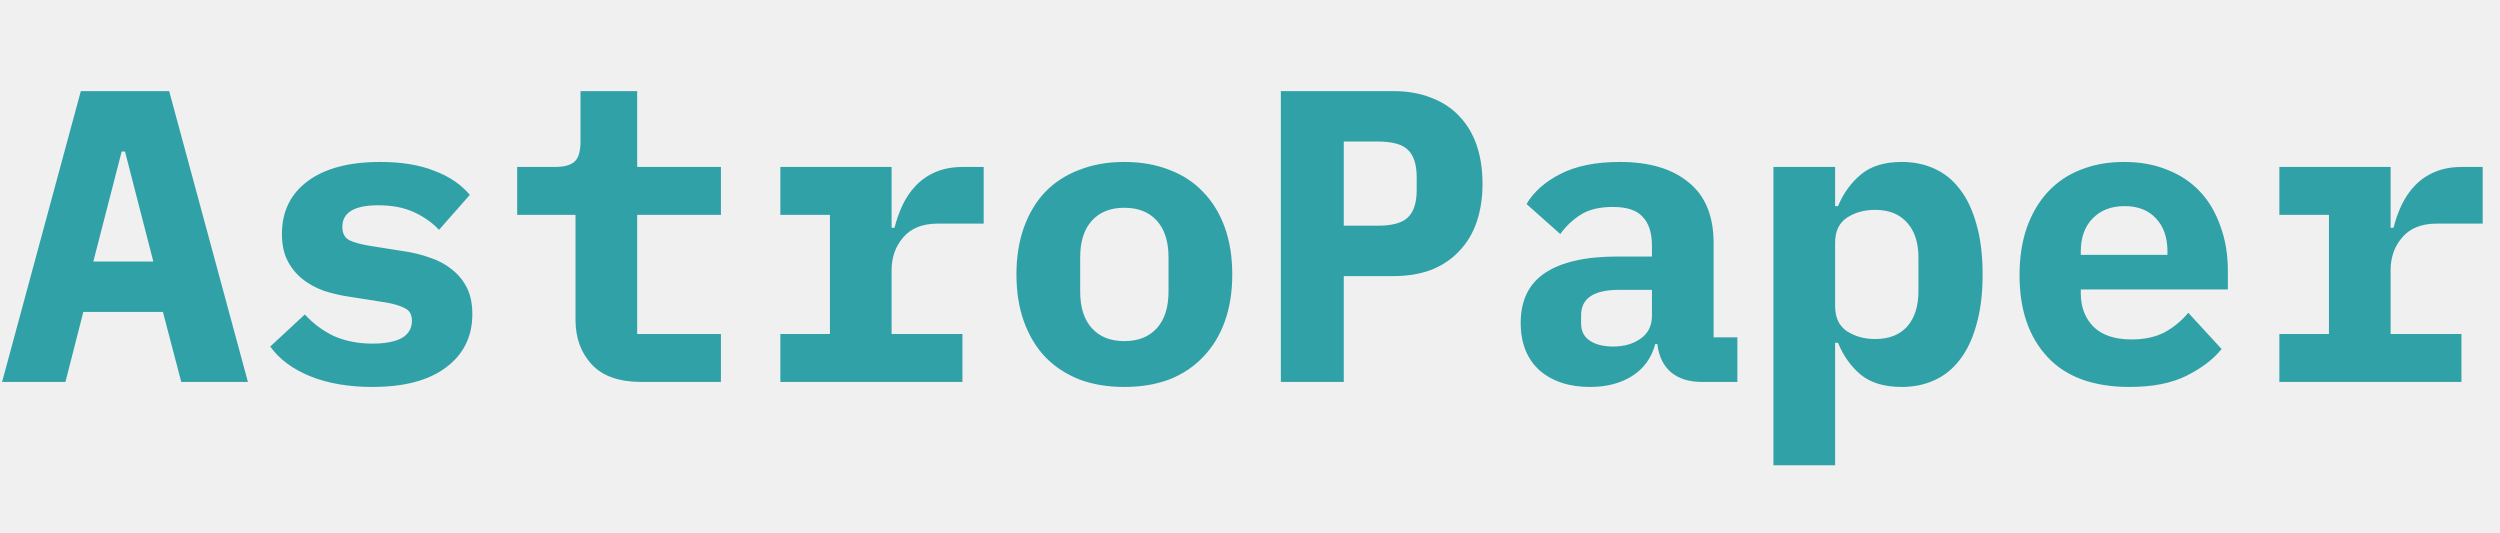
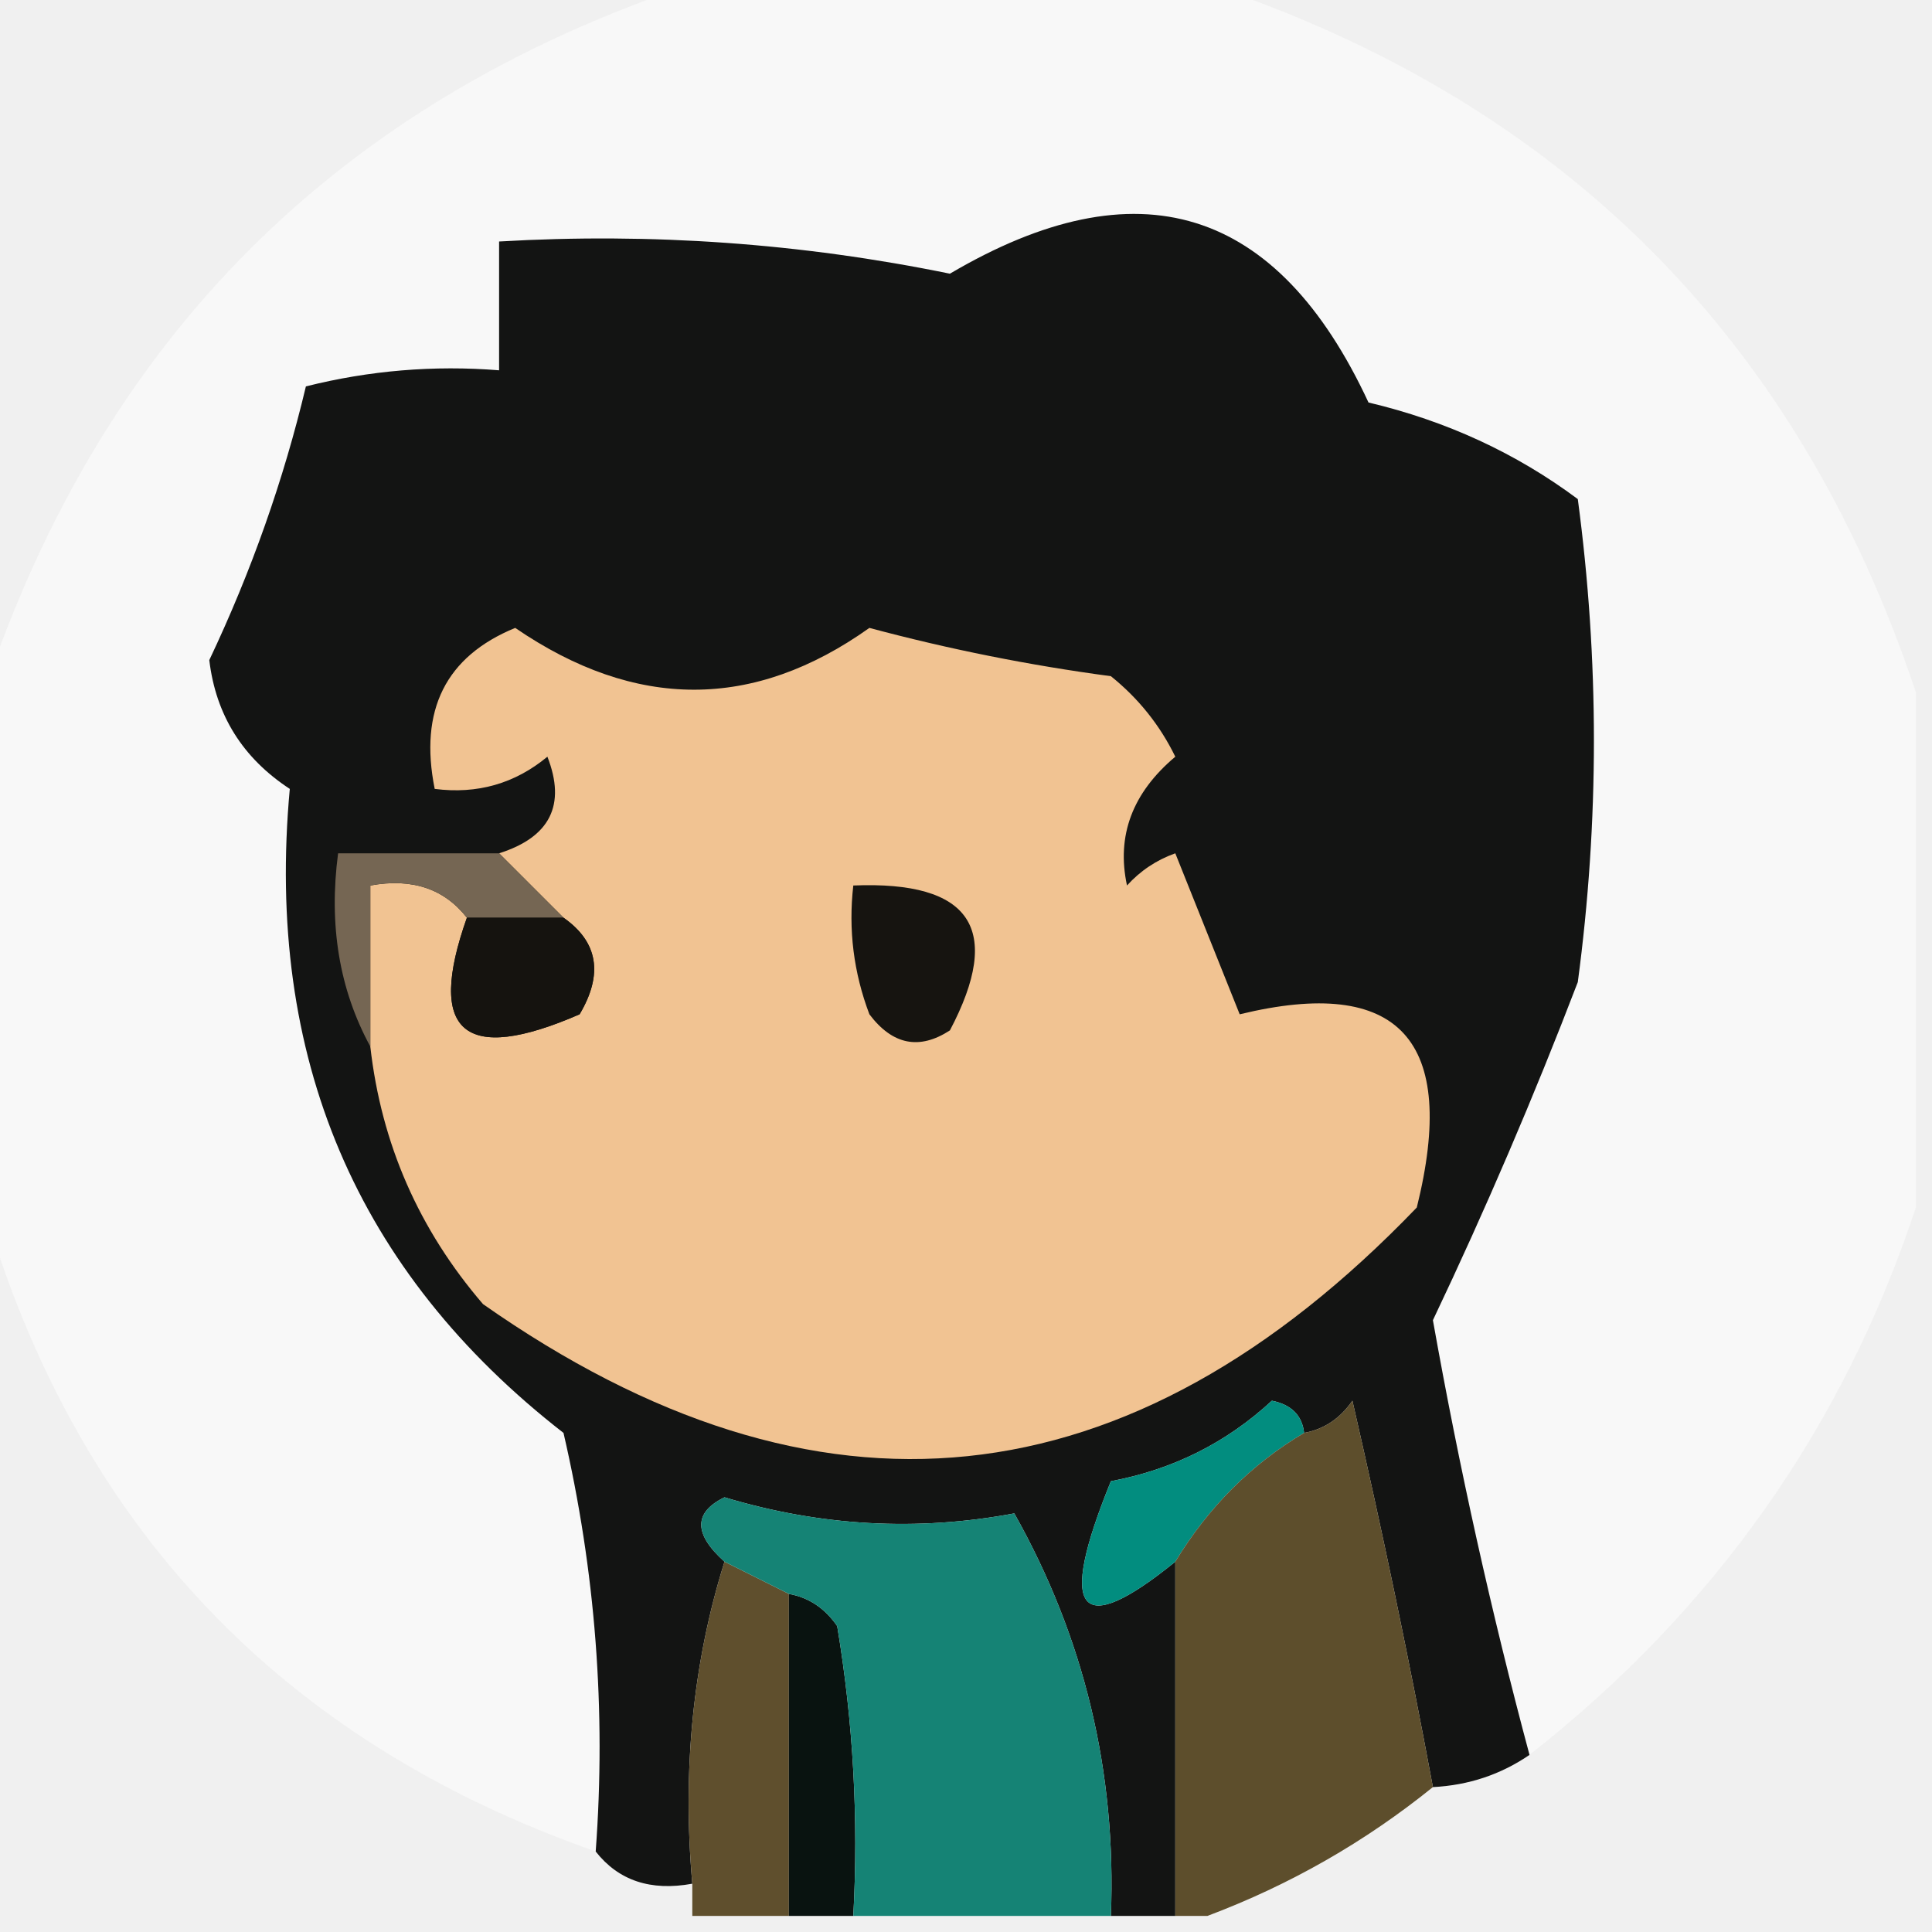
- <svg xmlns="http://www.w3.org/2000/svg" width="216" height="46" viewBox="0 0 216 46" fill="none">
-   <g clip-path="url(#clip0_1954_681)">
-     <path d="M15.66 33L14.076 26.952H7.2L5.652 33H0.18L6.984 7.872H14.616L21.42 33H15.66ZM10.8 13.092H10.512L8.064 22.596H13.248L10.8 13.092ZM32.17 33.432C30.106 33.432 28.306 33.12 26.77 32.496C25.258 31.872 24.118 31.02 23.35 29.94L26.338 27.168C27.058 27.96 27.898 28.584 28.858 29.04C29.842 29.472 30.958 29.688 32.206 29.688C33.262 29.688 34.09 29.532 34.69 29.22C35.29 28.884 35.59 28.38 35.59 27.708C35.59 27.18 35.386 26.82 34.978 26.628C34.57 26.412 34.006 26.244 33.286 26.124L30.298 25.656C29.458 25.536 28.678 25.356 27.958 25.116C27.238 24.852 26.614 24.504 26.086 24.072C25.558 23.64 25.138 23.112 24.826 22.488C24.514 21.864 24.358 21.108 24.358 20.22C24.358 18.276 25.102 16.752 26.59 15.648C28.078 14.544 30.166 13.992 32.854 13.992C34.678 13.992 36.226 14.244 37.498 14.748C38.794 15.228 39.826 15.924 40.594 16.836L37.93 19.86C37.378 19.26 36.67 18.756 35.806 18.348C34.942 17.94 33.898 17.736 32.674 17.736C30.61 17.736 29.578 18.36 29.578 19.608C29.578 20.16 29.782 20.544 30.19 20.76C30.598 20.952 31.162 21.108 31.882 21.228L34.834 21.696C35.674 21.816 36.454 22.008 37.174 22.272C37.894 22.512 38.518 22.848 39.046 23.28C39.598 23.712 40.03 24.24 40.342 24.864C40.654 25.488 40.81 26.244 40.81 27.132C40.81 29.076 40.054 30.612 38.542 31.74C37.054 32.868 34.93 33.432 32.17 33.432ZM55.412 33C53.492 33 52.064 32.496 51.128 31.488C50.192 30.48 49.724 29.196 49.724 27.636V18.564H44.684V14.424H47.96C48.752 14.424 49.316 14.268 49.652 13.956C49.988 13.644 50.156 13.068 50.156 12.228V7.872H55.052V14.424H62.288V18.564H55.052V28.86H62.288V33H55.412ZM67.422 28.86H71.706V18.564H67.422V14.424H77.034V19.68H77.286C77.454 19.008 77.682 18.36 77.97 17.736C78.282 17.088 78.666 16.524 79.122 16.044C79.602 15.54 80.178 15.144 80.85 14.856C81.522 14.568 82.314 14.424 83.226 14.424H84.99V19.32H81.03C79.71 19.32 78.714 19.716 78.042 20.508C77.37 21.276 77.034 22.224 77.034 23.352V28.86H83.154V33H67.422V28.86ZM97.144 33.432C95.704 33.432 94.408 33.216 93.256 32.784C92.104 32.328 91.12 31.68 90.304 30.84C89.512 30 88.9 28.98 88.468 27.78C88.036 26.58 87.82 25.224 87.82 23.712C87.82 22.2 88.036 20.844 88.468 19.644C88.9 18.444 89.512 17.424 90.304 16.584C91.12 15.744 92.104 15.108 93.256 14.676C94.408 14.22 95.704 13.992 97.144 13.992C98.584 13.992 99.88 14.22 101.032 14.676C102.184 15.108 103.156 15.744 103.948 16.584C104.764 17.424 105.388 18.444 105.82 19.644C106.252 20.844 106.468 22.2 106.468 23.712C106.468 25.224 106.252 26.58 105.82 27.78C105.388 28.98 104.764 30 103.948 30.84C103.156 31.68 102.184 32.328 101.032 32.784C99.88 33.216 98.584 33.432 97.144 33.432ZM97.144 29.472C98.344 29.472 99.28 29.1 99.952 28.356C100.624 27.612 100.96 26.556 100.96 25.188V22.236C100.96 20.868 100.624 19.812 99.952 19.068C99.28 18.324 98.344 17.952 97.144 17.952C95.944 17.952 95.008 18.324 94.336 19.068C93.664 19.812 93.328 20.868 93.328 22.236V25.188C93.328 26.556 93.664 27.612 94.336 28.356C95.008 29.1 95.944 29.472 97.144 29.472ZM110.666 33V7.872H120.386C121.61 7.872 122.702 8.064 123.662 8.448C124.622 8.808 125.426 9.336 126.074 10.032C126.746 10.728 127.25 11.568 127.586 12.552C127.922 13.536 128.09 14.64 128.09 15.864C128.09 17.088 127.922 18.192 127.586 19.176C127.25 20.16 126.746 21 126.074 21.696C125.426 22.392 124.622 22.932 123.662 23.316C122.702 23.676 121.61 23.856 120.386 23.856H116.102V33H110.666ZM116.102 19.5H119.018C120.29 19.5 121.166 19.26 121.646 18.78C122.15 18.3 122.402 17.508 122.402 16.404V15.324C122.402 14.22 122.15 13.428 121.646 12.948C121.166 12.468 120.29 12.228 119.018 12.228H116.102V19.5ZM147.048 33C145.944 33 145.056 32.724 144.384 32.172C143.712 31.596 143.316 30.78 143.196 29.724H143.016C142.68 30.948 142.008 31.872 141 32.496C140.016 33.12 138.804 33.432 137.364 33.432C135.564 33.432 134.112 32.952 133.008 31.992C131.928 31.008 131.388 29.64 131.388 27.888C131.388 25.944 132.096 24.504 133.512 23.568C134.928 22.632 137.004 22.164 139.74 22.164H142.728V21.228C142.728 20.124 142.464 19.296 141.936 18.744C141.432 18.168 140.568 17.88 139.344 17.88C138.216 17.88 137.304 18.096 136.608 18.528C135.912 18.96 135.312 19.524 134.808 20.22L131.892 17.628C132.516 16.572 133.488 15.708 134.808 15.036C136.152 14.34 137.868 13.992 139.956 13.992C142.5 13.992 144.48 14.58 145.896 15.756C147.336 16.908 148.056 18.66 148.056 21.012V29.148H150.108V33H147.048ZM139.38 29.94C140.316 29.94 141.108 29.712 141.756 29.256C142.404 28.8 142.728 28.14 142.728 27.276V25.044H139.884C137.7 25.044 136.608 25.776 136.608 27.24V27.96C136.608 28.608 136.86 29.1 137.364 29.436C137.868 29.772 138.54 29.94 139.38 29.94ZM153.226 14.424H158.554V17.808H158.806C159.262 16.704 159.922 15.792 160.786 15.072C161.65 14.352 162.826 13.992 164.314 13.992C165.346 13.992 166.282 14.184 167.122 14.568C167.986 14.952 168.718 15.54 169.318 16.332C169.942 17.124 170.422 18.132 170.758 19.356C171.118 20.58 171.298 22.032 171.298 23.712C171.298 25.392 171.118 26.844 170.758 28.068C170.422 29.292 169.942 30.3 169.318 31.092C168.718 31.884 167.986 32.472 167.122 32.856C166.282 33.24 165.346 33.432 164.314 33.432C162.826 33.432 161.65 33.084 160.786 32.388C159.922 31.668 159.262 30.744 158.806 29.616H158.554V40.2H153.226V14.424ZM162.01 29.292C163.21 29.292 164.134 28.932 164.782 28.212C165.43 27.468 165.754 26.448 165.754 25.152V22.272C165.754 20.976 165.43 19.968 164.782 19.248C164.134 18.504 163.21 18.132 162.01 18.132C161.074 18.132 160.258 18.36 159.562 18.816C158.89 19.272 158.554 19.992 158.554 20.976V26.448C158.554 27.432 158.89 28.152 159.562 28.608C160.258 29.064 161.074 29.292 162.01 29.292ZM183.992 33.432C180.872 33.432 178.508 32.568 176.9 30.84C175.292 29.112 174.488 26.76 174.488 23.784C174.488 22.272 174.692 20.916 175.1 19.716C175.532 18.492 176.132 17.46 176.9 16.62C177.692 15.756 178.64 15.108 179.744 14.676C180.872 14.22 182.132 13.992 183.524 13.992C184.916 13.992 186.164 14.22 187.268 14.676C188.372 15.108 189.308 15.732 190.076 16.548C190.844 17.364 191.432 18.36 191.84 19.536C192.272 20.688 192.488 21.984 192.488 23.424V25.008H179.78V25.332C179.78 26.532 180.152 27.504 180.896 28.248C181.64 28.968 182.732 29.328 184.172 29.328C185.276 29.328 186.224 29.124 187.016 28.716C187.808 28.284 188.492 27.72 189.068 27.024L191.948 30.156C191.228 31.044 190.22 31.812 188.924 32.46C187.628 33.108 185.984 33.432 183.992 33.432ZM183.56 17.808C182.408 17.808 181.484 18.168 180.788 18.888C180.116 19.584 179.78 20.532 179.78 21.732V22.02H187.268V21.732C187.268 20.508 186.932 19.548 186.26 18.852C185.612 18.156 184.712 17.808 183.56 17.808ZM196.937 28.86H201.221V18.564H196.937V14.424H206.549V19.68H206.801C206.969 19.008 207.197 18.36 207.485 17.736C207.797 17.088 208.181 16.524 208.637 16.044C209.117 15.54 209.693 15.144 210.365 14.856C211.037 14.568 211.829 14.424 212.741 14.424H214.505V19.32H210.545C209.225 19.32 208.229 19.716 207.557 20.508C206.885 21.276 206.549 22.224 206.549 23.352V28.86H212.669V33H196.937V28.86Z" fill="#31A1A8" />
+ <svg xmlns="http://www.w3.org/2000/svg" version="1.1" width="60px" height="60px" style="shape-rendering:geometricPrecision; text-rendering:geometricPrecision; image-rendering:optimizeQuality; fill-rule:evenodd; clip-rule:evenodd">
+   <g>
+     <path style="opacity:0.914" fill="#f8f8f8" d="M 21.5,-0.5 C 26.833,-0.5 32.167,-0.5 37.5,-0.5C 48.5,3.167 55.833,10.5 59.5,21.5C 59.5,26.833 59.5,32.167 59.5,37.5C 57.245,44.325 53.245,49.992 47.5,54.5C 46.316,50.083 45.316,45.583 44.5,41C 46.136,37.56 47.636,34.06 49,30.5C 49.667,25.5 49.667,20.5 49,15.5C 47.084,14.072 44.917,13.072 42.5,12.5C 39.664,6.398 35.331,5.064 29.5,8.5C 24.9,7.557 20.233,7.223 15.5,7.5C 15.5,8.833 15.5,10.167 15.5,11.5C 13.473,11.338 11.473,11.505 9.5,12C 8.808,14.907 7.808,17.741 6.5,20.5C 6.703,22.208 7.536,23.541 9,24.5C 8.232,32.831 11.065,39.497 17.5,44.5C 18.492,48.783 18.826,53.116 18.5,57.5C 8.741,54.075 2.408,47.408 -0.5,37.5C -0.5,32.167 -0.5,26.833 -0.5,21.5C 3.167,10.5 10.5,3.167 21.5,-0.5 Z" />
  </g>
-   <defs>
-     <clipPath id="clip0_1954_681">
-       <rect width="216" height="46" fill="white" />
-     </clipPath>
-   </defs>
+   <g>
+     <path style="opacity:1" fill="#131413" d="M 47.5,54.5 C 46.609,55.11 45.609,55.443 44.5,55.5C 43.778,51.609 42.944,47.609 42,43.5C 41.617,44.056 41.117,44.389 40.5,44.5C 40.44,43.957 40.107,43.624 39.5,43.5C 38.088,44.806 36.421,45.64 34.5,46C 32.829,50.102 33.496,50.936 36.5,48.5C 36.5,52.167 36.5,55.833 36.5,59.5C 35.833,59.5 35.167,59.5 34.5,59.5C 34.675,55.033 33.675,50.867 31.5,47C 28.482,47.565 25.482,47.398 22.5,46.5C 21.537,46.97 21.537,47.636 22.5,48.5C 21.521,51.625 21.187,54.958 21.5,58.5C 20.209,58.737 19.209,58.404 18.5,57.5C 18.826,53.116 18.492,48.783 17.5,44.5C 11.065,39.497 8.232,32.831 9,24.5C 7.536,23.541 6.703,22.208 6.5,20.5C 7.808,17.741 8.808,14.907 9.5,12C 11.473,11.505 13.473,11.338 15.5,11.5C 15.5,10.167 15.5,8.833 15.5,7.5C 20.233,7.223 24.9,7.557 29.5,8.5C 35.331,5.064 39.664,6.398 42.5,12.5C 44.917,13.072 47.084,14.072 49,15.5C 49.667,20.5 49.667,25.5 49,30.5C 47.636,34.06 46.136,37.56 44.5,41C 45.316,45.583 46.316,50.083 47.5,54.5 Z" />
+   </g>
+   <g>
+     <path style="opacity:1" fill="#f1c392" d="M 11.5,32.5 C 11.5,30.833 11.5,29.167 11.5,27.5C 12.791,27.263 13.791,27.596 14.5,28.5C 13.237,32.066 14.403,33.066 18,31.5C 18.74,30.251 18.573,29.251 17.5,28.5C 16.833,27.833 16.167,27.167 15.5,26.5C 17.085,25.998 17.585,24.998 17,23.5C 15.989,24.337 14.822,24.67 13.5,24.5C 13.01,22.052 13.843,20.385 16,19.5C 19.738,22.059 23.405,22.059 27,19.5C 29.464,20.161 31.964,20.661 34.5,21C 35.357,21.689 36.023,22.522 36.5,23.5C 35.167,24.62 34.667,25.953 35,27.5C 35.414,27.043 35.914,26.709 36.5,26.5C 37.167,28.167 37.833,29.833 38.5,31.5C 43.459,30.296 45.292,32.296 44,37.5C 35.067,46.796 25.401,47.796 15,40.5C 13.007,38.182 11.841,35.516 11.5,32.5 Z" />
+   </g>
+   <g>
+     <path style="opacity:1" fill="#756653" d="M 15.5,26.5 C 16.167,27.167 16.833,27.833 17.5,28.5C 16.5,28.5 15.5,28.5 14.5,28.5C 13.791,27.596 12.791,27.263 11.5,27.5C 11.5,29.167 11.5,30.833 11.5,32.5C 10.539,30.735 10.205,28.735 10.5,26.5C 12.167,26.5 13.833,26.5 15.5,26.5 Z" />
+   </g>
+   <g>
+     <path style="opacity:1" fill="#15130f" d="M 14.5,28.5 C 15.5,28.5 16.5,28.5 17.5,28.5C 18.573,29.251 18.74,30.251 18,31.5C 14.403,33.066 13.237,32.066 14.5,28.5 Z" />
+   </g>
+   <g>
+     <path style="opacity:1" fill="#161410" d="M 26.5,27.5 C 30.161,27.35 31.161,28.85 29.5,32C 28.551,32.617 27.718,32.451 27,31.5C 26.51,30.207 26.343,28.873 26.5,27.5 Z" />
+   </g>
+   <g>
+     <path style="opacity:1" fill="#028d7f" d="M 40.5,44.5 C 38.861,45.472 37.527,46.806 36.5,48.5C 33.496,50.936 32.829,50.102 34.5,46C 36.421,45.64 38.088,44.806 39.5,43.5C 40.107,43.624 40.44,43.957 40.5,44.5 Z" />
+   </g>
+   <g>
+     <path style="opacity:0.944" fill="#554521" d="M 44.5,55.5 C 42.388,57.206 40.055,58.539 37.5,59.5C 37.167,59.5 36.833,59.5 36.5,59.5C 36.5,55.833 36.5,52.167 36.5,48.5C 37.527,46.806 38.861,45.472 40.5,44.5C 41.117,44.389 41.617,44.056 42,43.5C 42.944,47.609 43.778,51.609 44.5,55.5 Z" />
+   </g>
+   <g>
+     <path style="opacity:0.94" fill="#564521" d="M 22.5,48.5 C 23.167,48.833 23.833,49.167 24.5,49.5C 24.5,52.833 24.5,56.167 24.5,59.5C 23.5,59.5 22.5,59.5 21.5,59.5C 21.5,59.167 21.5,58.833 21.5,58.5C 21.187,54.958 21.521,51.625 22.5,48.5 Z" />
+   </g>
+   <g>
+     <path style="opacity:1" fill="#091310" d="M 24.5,49.5 C 25.117,49.611 25.617,49.944 26,50.5C 26.498,53.482 26.665,56.482 26.5,59.5C 25.833,59.5 25.167,59.5 24.5,59.5C 24.5,56.167 24.5,52.833 24.5,49.5 Z" />
+   </g>
+   <g>
+     <path style="opacity:1" fill="#158375" d="M 34.5,59.5 C 31.833,59.5 29.167,59.5 26.5,59.5C 26.665,56.482 26.498,53.482 26,50.5C 25.617,49.944 25.117,49.611 24.5,49.5C 23.833,49.167 23.167,48.833 22.5,48.5C 21.537,47.636 21.537,46.97 22.5,46.5C 25.482,47.398 28.482,47.565 31.5,47C 33.675,50.867 34.675,55.033 34.5,59.5 Z" />
+   </g>
</svg>
